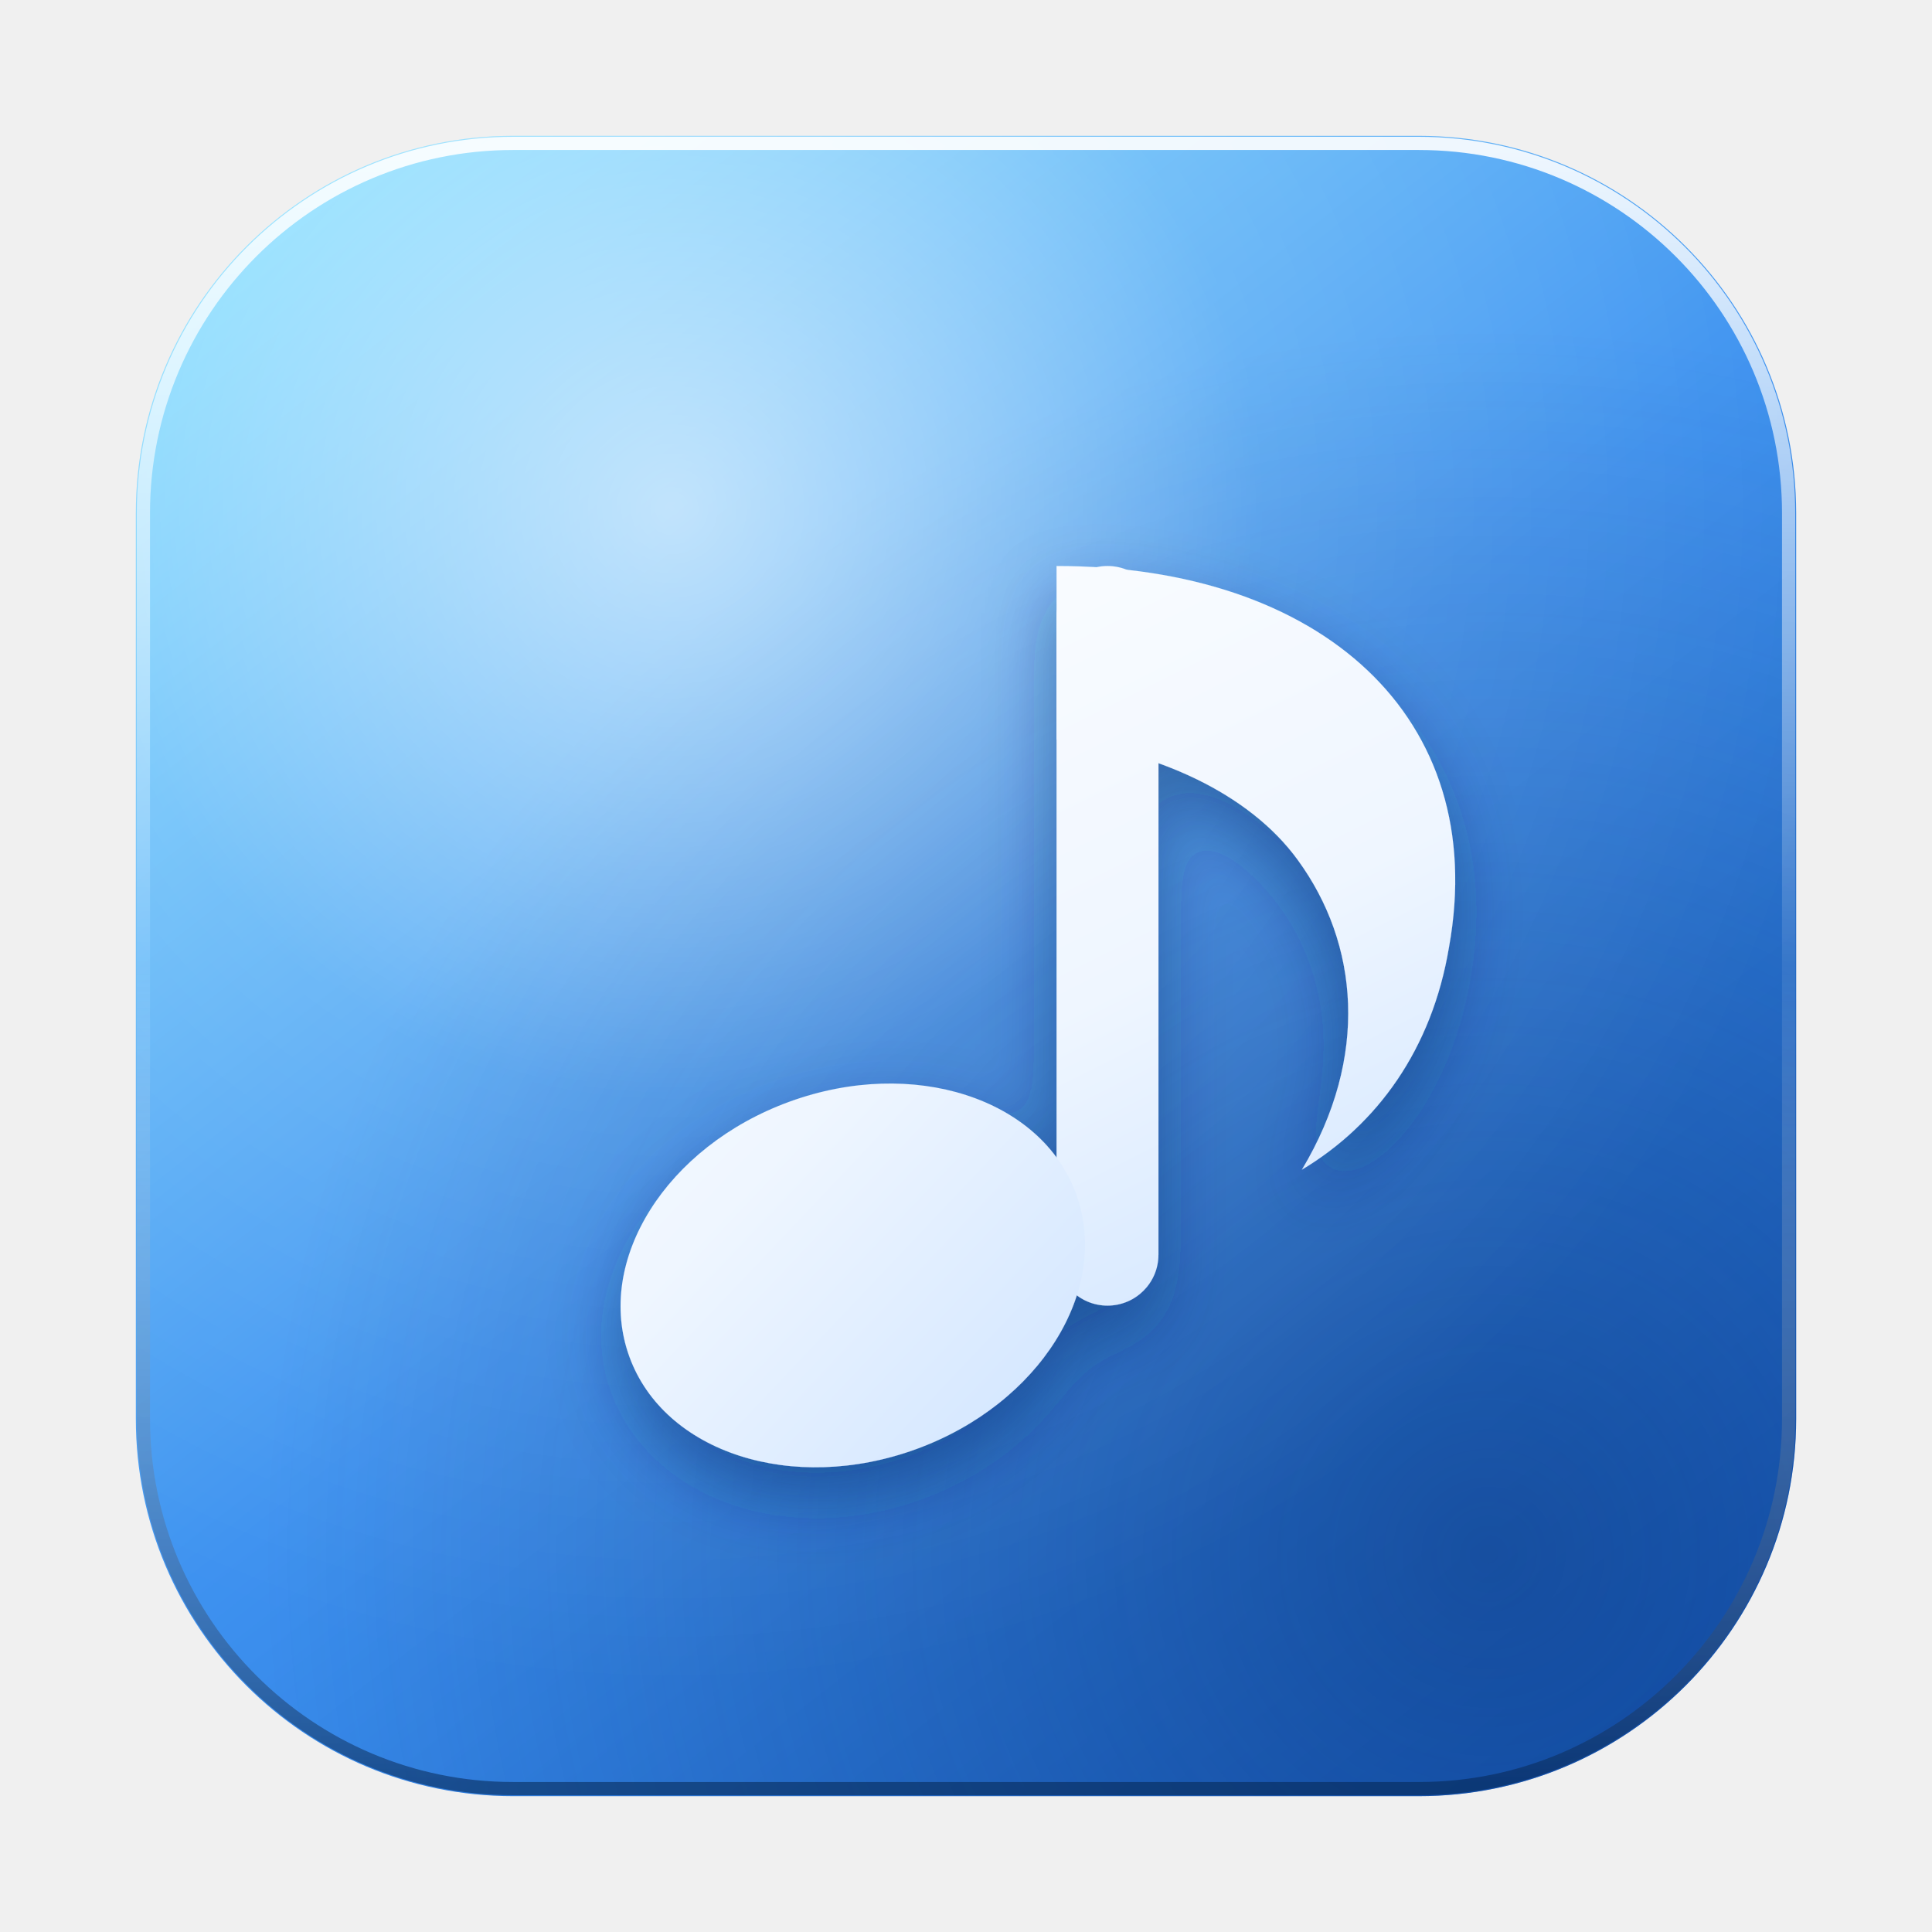
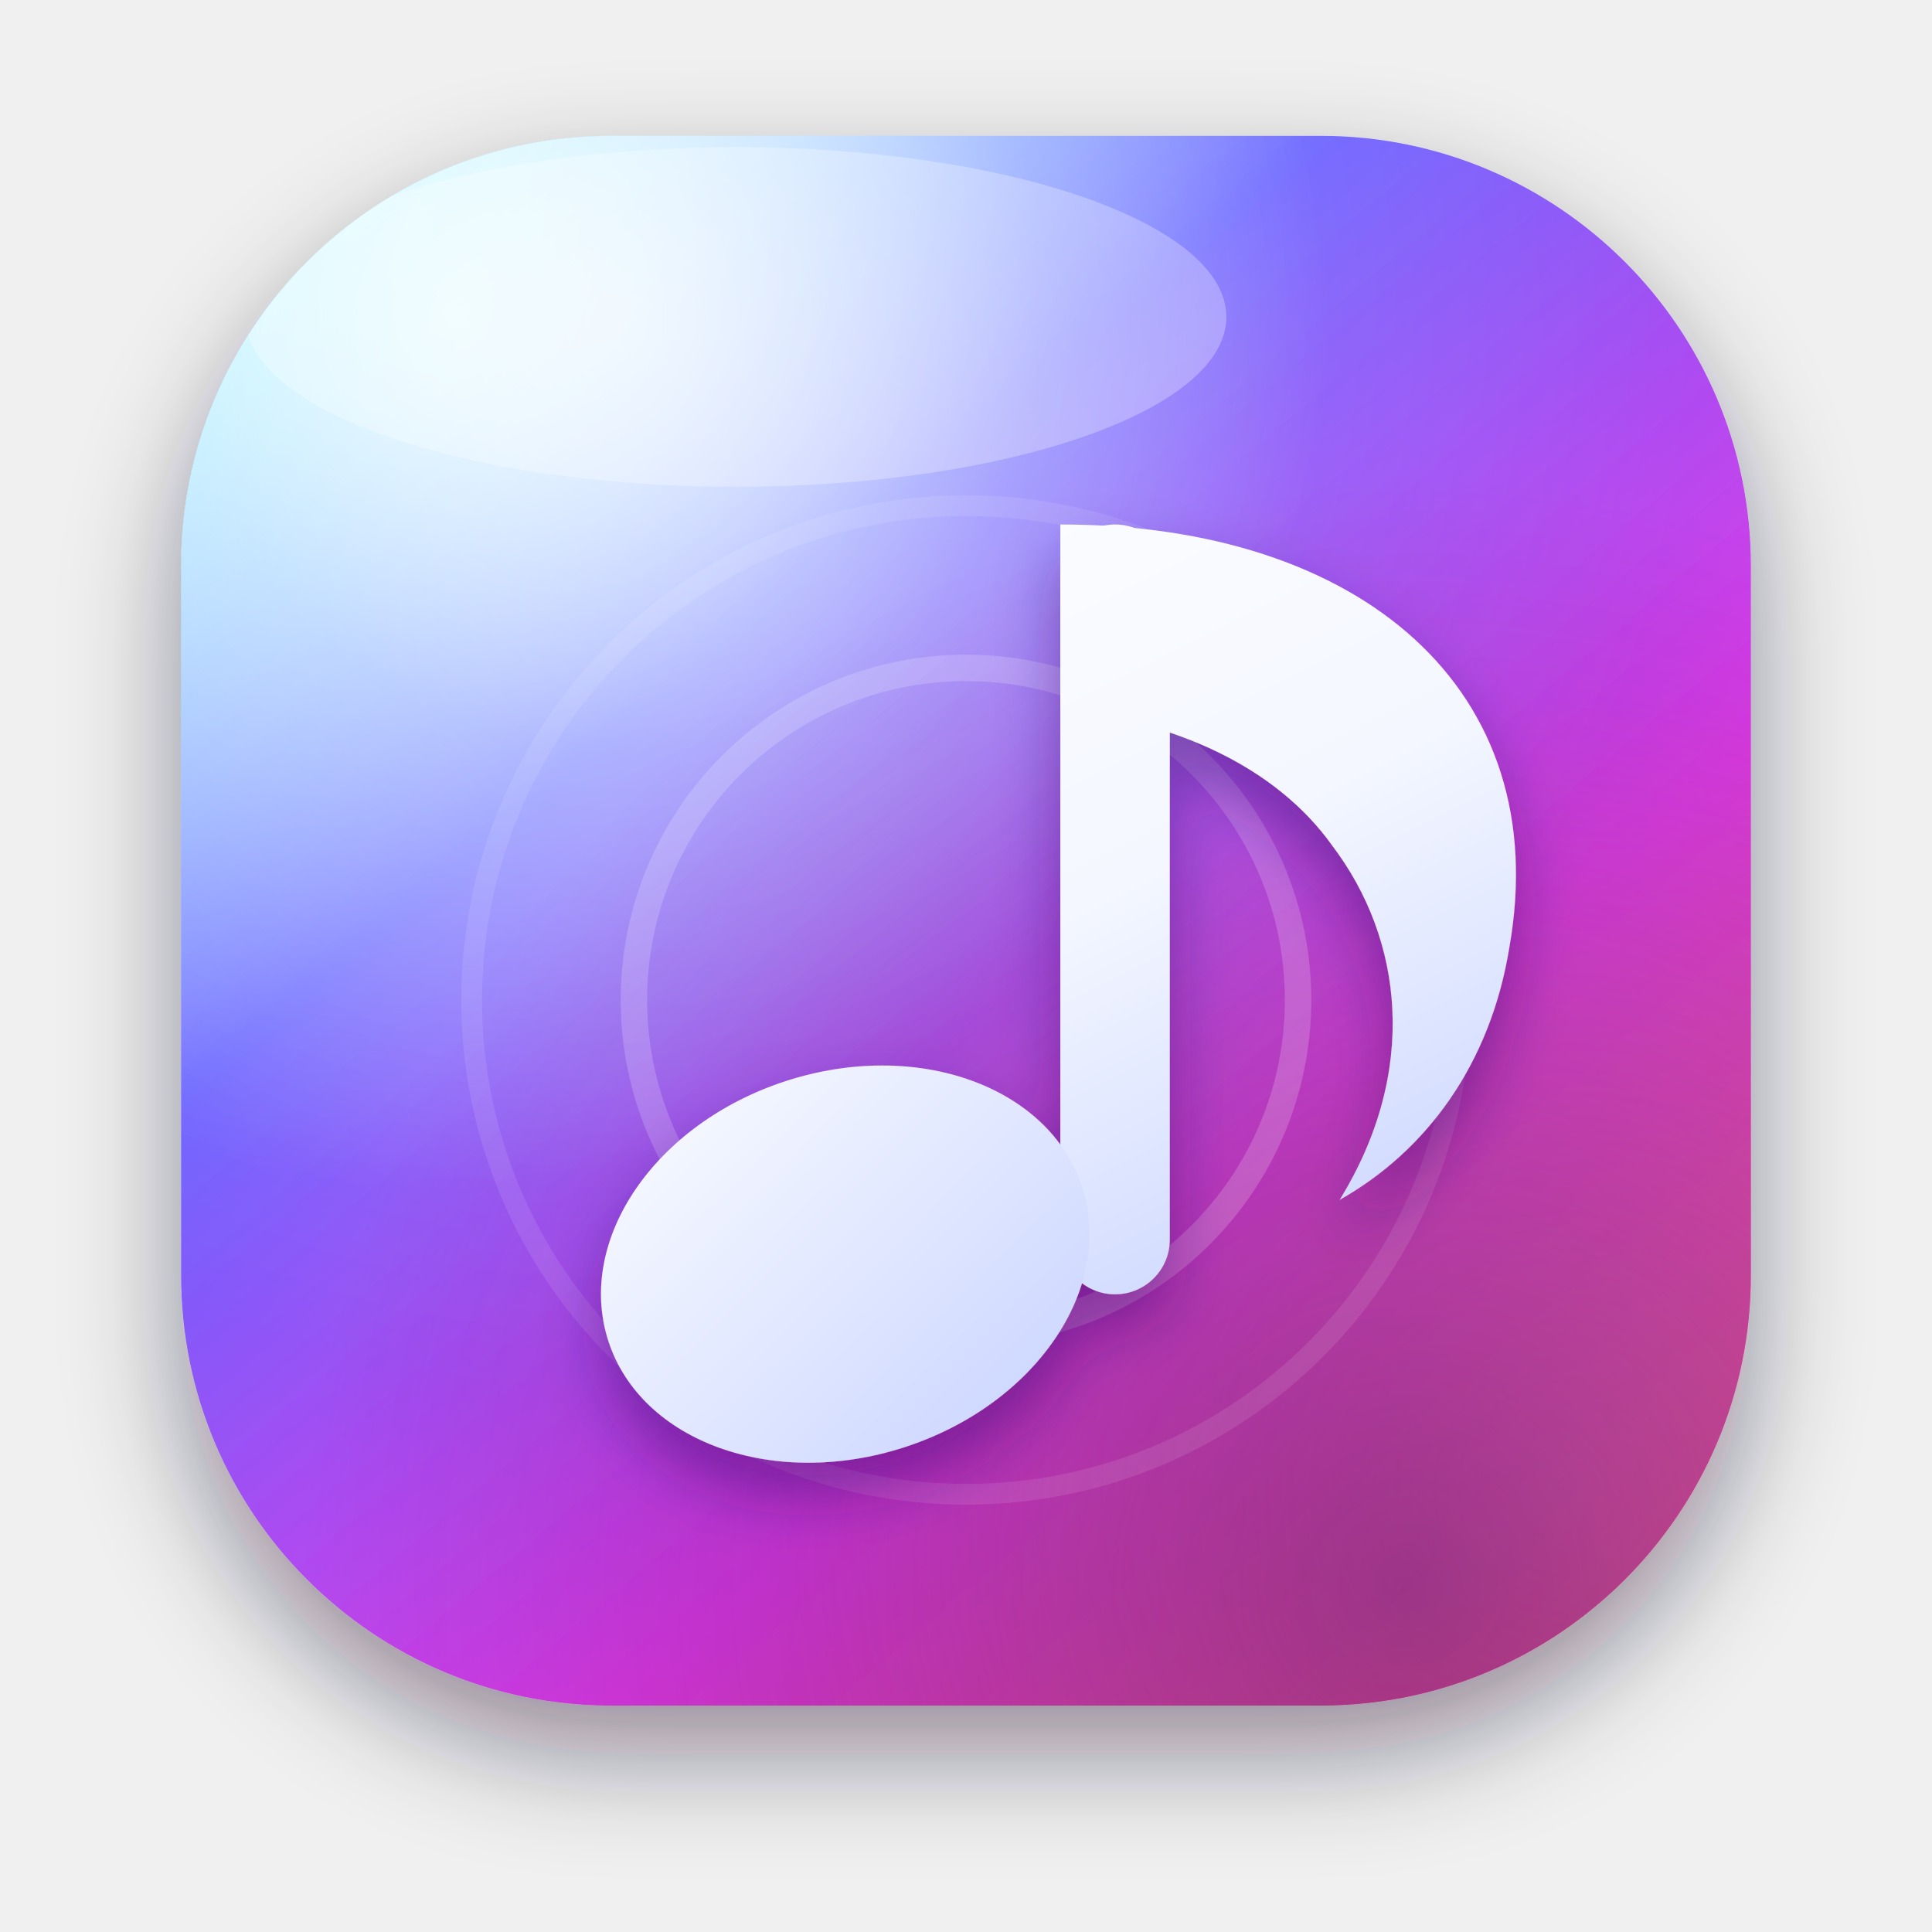
<svg xmlns="http://www.w3.org/2000/svg" width="1024" height="1024" viewBox="0 0 1024 1024">
  <defs>
-     <linearGradient id="body" x1="0.12" y1="0" x2="0.9" y2="1">
-       <stop offset="0" stop-color="#86DDFF" />
-       <stop offset="0.5" stop-color="#3E92F0" />
-       <stop offset="1" stop-color="#1A63CC" />
+     <linearGradient id="body" x1="0.08" y1="0" x2="0.92" y2="1">
+       <stop offset="0" stop-color="#9AFFFF" />
+       <stop offset="0.32" stop-color="#6A62FF" />
+       <stop offset="0.68" stop-color="#E03AE6" />
+       <stop offset="1" stop-color="#FF4F7A" />
    </linearGradient>
-     <radialGradient id="gloss" cx="0.32" cy="0.22" r="0.72">
-       <stop offset="0" stop-color="#ffffff" stop-opacity="0.6" />
-       <stop offset="0.5" stop-color="#ffffff" stop-opacity="0.12" />
+     <radialGradient id="orbCyan" cx="0.18" cy="0.12" r="0.55">
+       <stop offset="0" stop-color="#E7FFFF" stop-opacity="0.9" />
+       <stop offset="1" stop-color="#E7FFFF" stop-opacity="0" />
+     </radialGradient>
+     <radialGradient id="orbMagenta" cx="0.88" cy="0.86" r="0.5">
+       <stop offset="0" stop-color="#FF79C8" stop-opacity="0.55" />
+       <stop offset="1" stop-color="#FF79C8" stop-opacity="0" />
+     </radialGradient>
+     <radialGradient id="shade" cx="0.78" cy="0.92" r="0.7">
+       <stop offset="0" stop-color="#3A0858" stop-opacity="0.48" />
+       <stop offset="1" stop-color="#3A0858" stop-opacity="0" />
+     </radialGradient>
+     <radialGradient id="gloss" cx="0.28" cy="0.12" r="0.68">
+       <stop offset="0" stop-color="#ffffff" stop-opacity="0.62" />
+       <stop offset="0.4" stop-color="#ffffff" stop-opacity="0.14" />
      <stop offset="1" stop-color="#ffffff" stop-opacity="0" />
    </radialGradient>
-     <radialGradient id="shade" cx="0.82" cy="0.86" r="0.75">
-       <stop offset="0" stop-color="#0A2F6B" stop-opacity="0.5" />
-       <stop offset="1" stop-color="#0A2F6B" stop-opacity="0" />
-     </radialGradient>
-     <linearGradient id="rim" x1="0" y1="0" x2="0" y2="1">
-       <stop offset="0" stop-color="#ffffff" stop-opacity="0.9" />
-       <stop offset="0.5" stop-color="#ffffff" stop-opacity="0.08" />
-       <stop offset="1" stop-color="#04244f" stop-opacity="0.55" />
+     <linearGradient id="note" x1="300" y1="260" x2="560" y2="780" gradientUnits="userSpaceOnUse">
+       <stop offset="0" stop-color="#ffffff" />
+       <stop offset="0.55" stop-color="#F4F7FF" />
+       <stop offset="1" stop-color="#C9D4FF" />
    </linearGradient>
-     <linearGradient id="note" x1="300" y1="280" x2="560" y2="800" gradientUnits="userSpaceOnUse">
-       <stop offset="0" stop-color="#ffffff" />
-       <stop offset="0.6" stop-color="#EFF6FF" />
-       <stop offset="1" stop-color="#CFE4FF" />
-     </linearGradient>
-     <filter id="noteShadow" x="-30%" y="-30%" width="160%" height="160%">
-       <feDropShadow dx="0" dy="16" stdDeviation="18" flood-color="#082a63" flood-opacity="0.4" />
+     <clipPath id="tile">
+       <rect x="96" y="72" width="832" height="832" rx="228" />
+     </clipPath>
+     <filter id="lift" x="-18%" y="-8%" width="136%" height="140%">
+       <feDropShadow dx="0" dy="26" stdDeviation="30" flood-color="#1a0628" flood-opacity="0.42" />
+     </filter>
+     <filter id="noteShadow" x="-35%" y="-25%" width="170%" height="170%">
+       <feDropShadow dx="0" dy="18" stdDeviation="16" flood-color="#2a0860" flood-opacity="0.4" />
    </filter>
  </defs>
-   <rect x="72" y="72" width="880" height="880" rx="200" fill="url(#body)" />
-   <rect x="72" y="72" width="880" height="880" rx="200" fill="url(#shade)" />
-   <rect x="72" y="72" width="880" height="880" rx="200" fill="url(#gloss)" />
-   <rect x="76" y="76" width="872" height="872" rx="196" fill="none" stroke="url(#rim)" stroke-width="7" />
+   <g filter="url(#lift)">
+     <rect x="96" y="72" width="832" height="832" rx="228" fill="url(#body)" />
+   </g>
+   <g clip-path="url(#tile)">
+     <rect x="96" y="72" width="832" height="832" fill="url(#orbCyan)" />
+     <rect x="96" y="72" width="832" height="832" fill="url(#orbMagenta)" />
+     <rect x="96" y="72" width="832" height="832" fill="url(#shade)" />
+     <circle cx="512" cy="530" r="176" fill="none" stroke="#ffffff" stroke-opacity="0.18" stroke-width="14" />
+     <circle cx="512" cy="530" r="262" fill="none" stroke="#ffffff" stroke-opacity="0.1" stroke-width="11" />
+     <rect x="96" y="72" width="832" height="832" fill="url(#gloss)" />
+     <ellipse cx="390" cy="168" rx="260" ry="90" fill="#ffffff" fill-opacity="0.28" />
+   </g>
  <g filter="url(#noteShadow)" fill="url(#note)">
-     <path d="M560 300 C700 300 790 380 768 502 C759 556 730 596 690 620              C726 560 720 500 688 456 C662 420 612 398 560 392 Z" />
-     <rect x="560" y="300" width="54" height="392" rx="27" />
-     <ellipse cx="452" cy="676" rx="126" ry="98" transform="rotate(-20 452 676)" />
+     <path d="M562 278 C722 278 824 366 800 502 C790 564 756 610 710 636              C752 568 744 498 706 448 C676 406 622 382 562 376 Z" />
+     <rect x="562" y="278" width="58" height="408" rx="29" />
+     <ellipse cx="448" cy="670" rx="132" ry="102" transform="rotate(-18 448 670)" />
  </g>
</svg>
